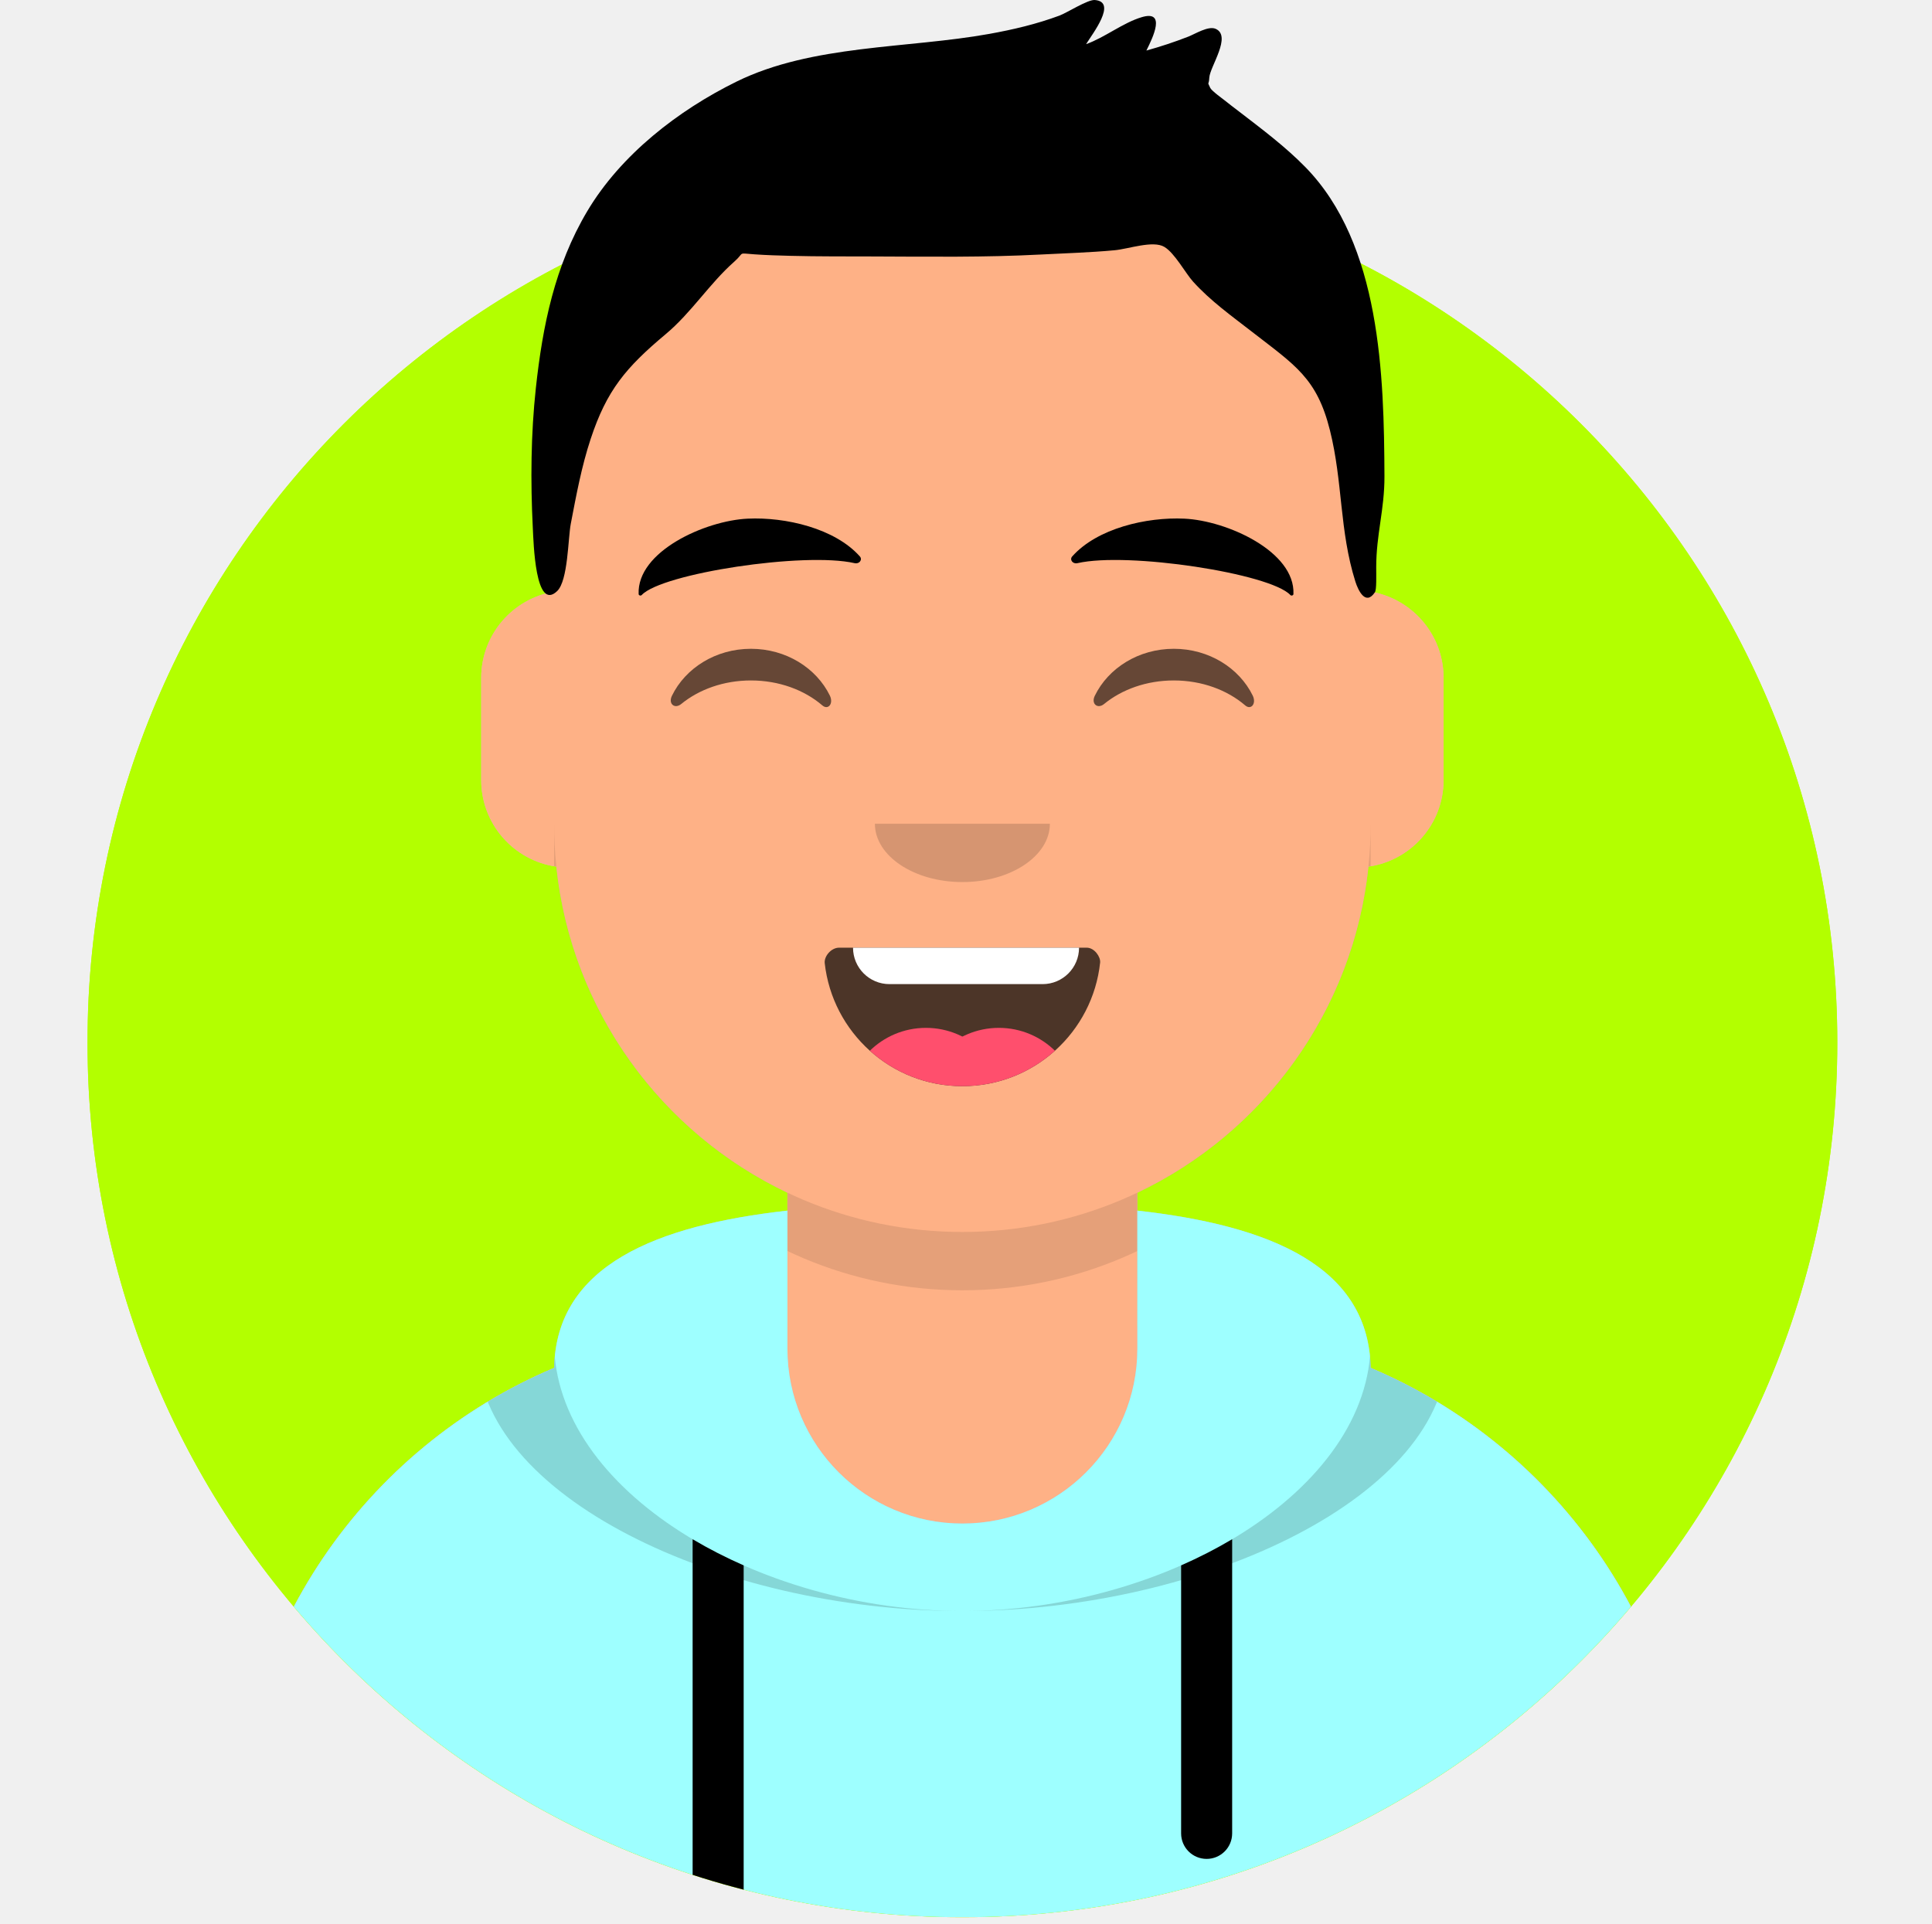
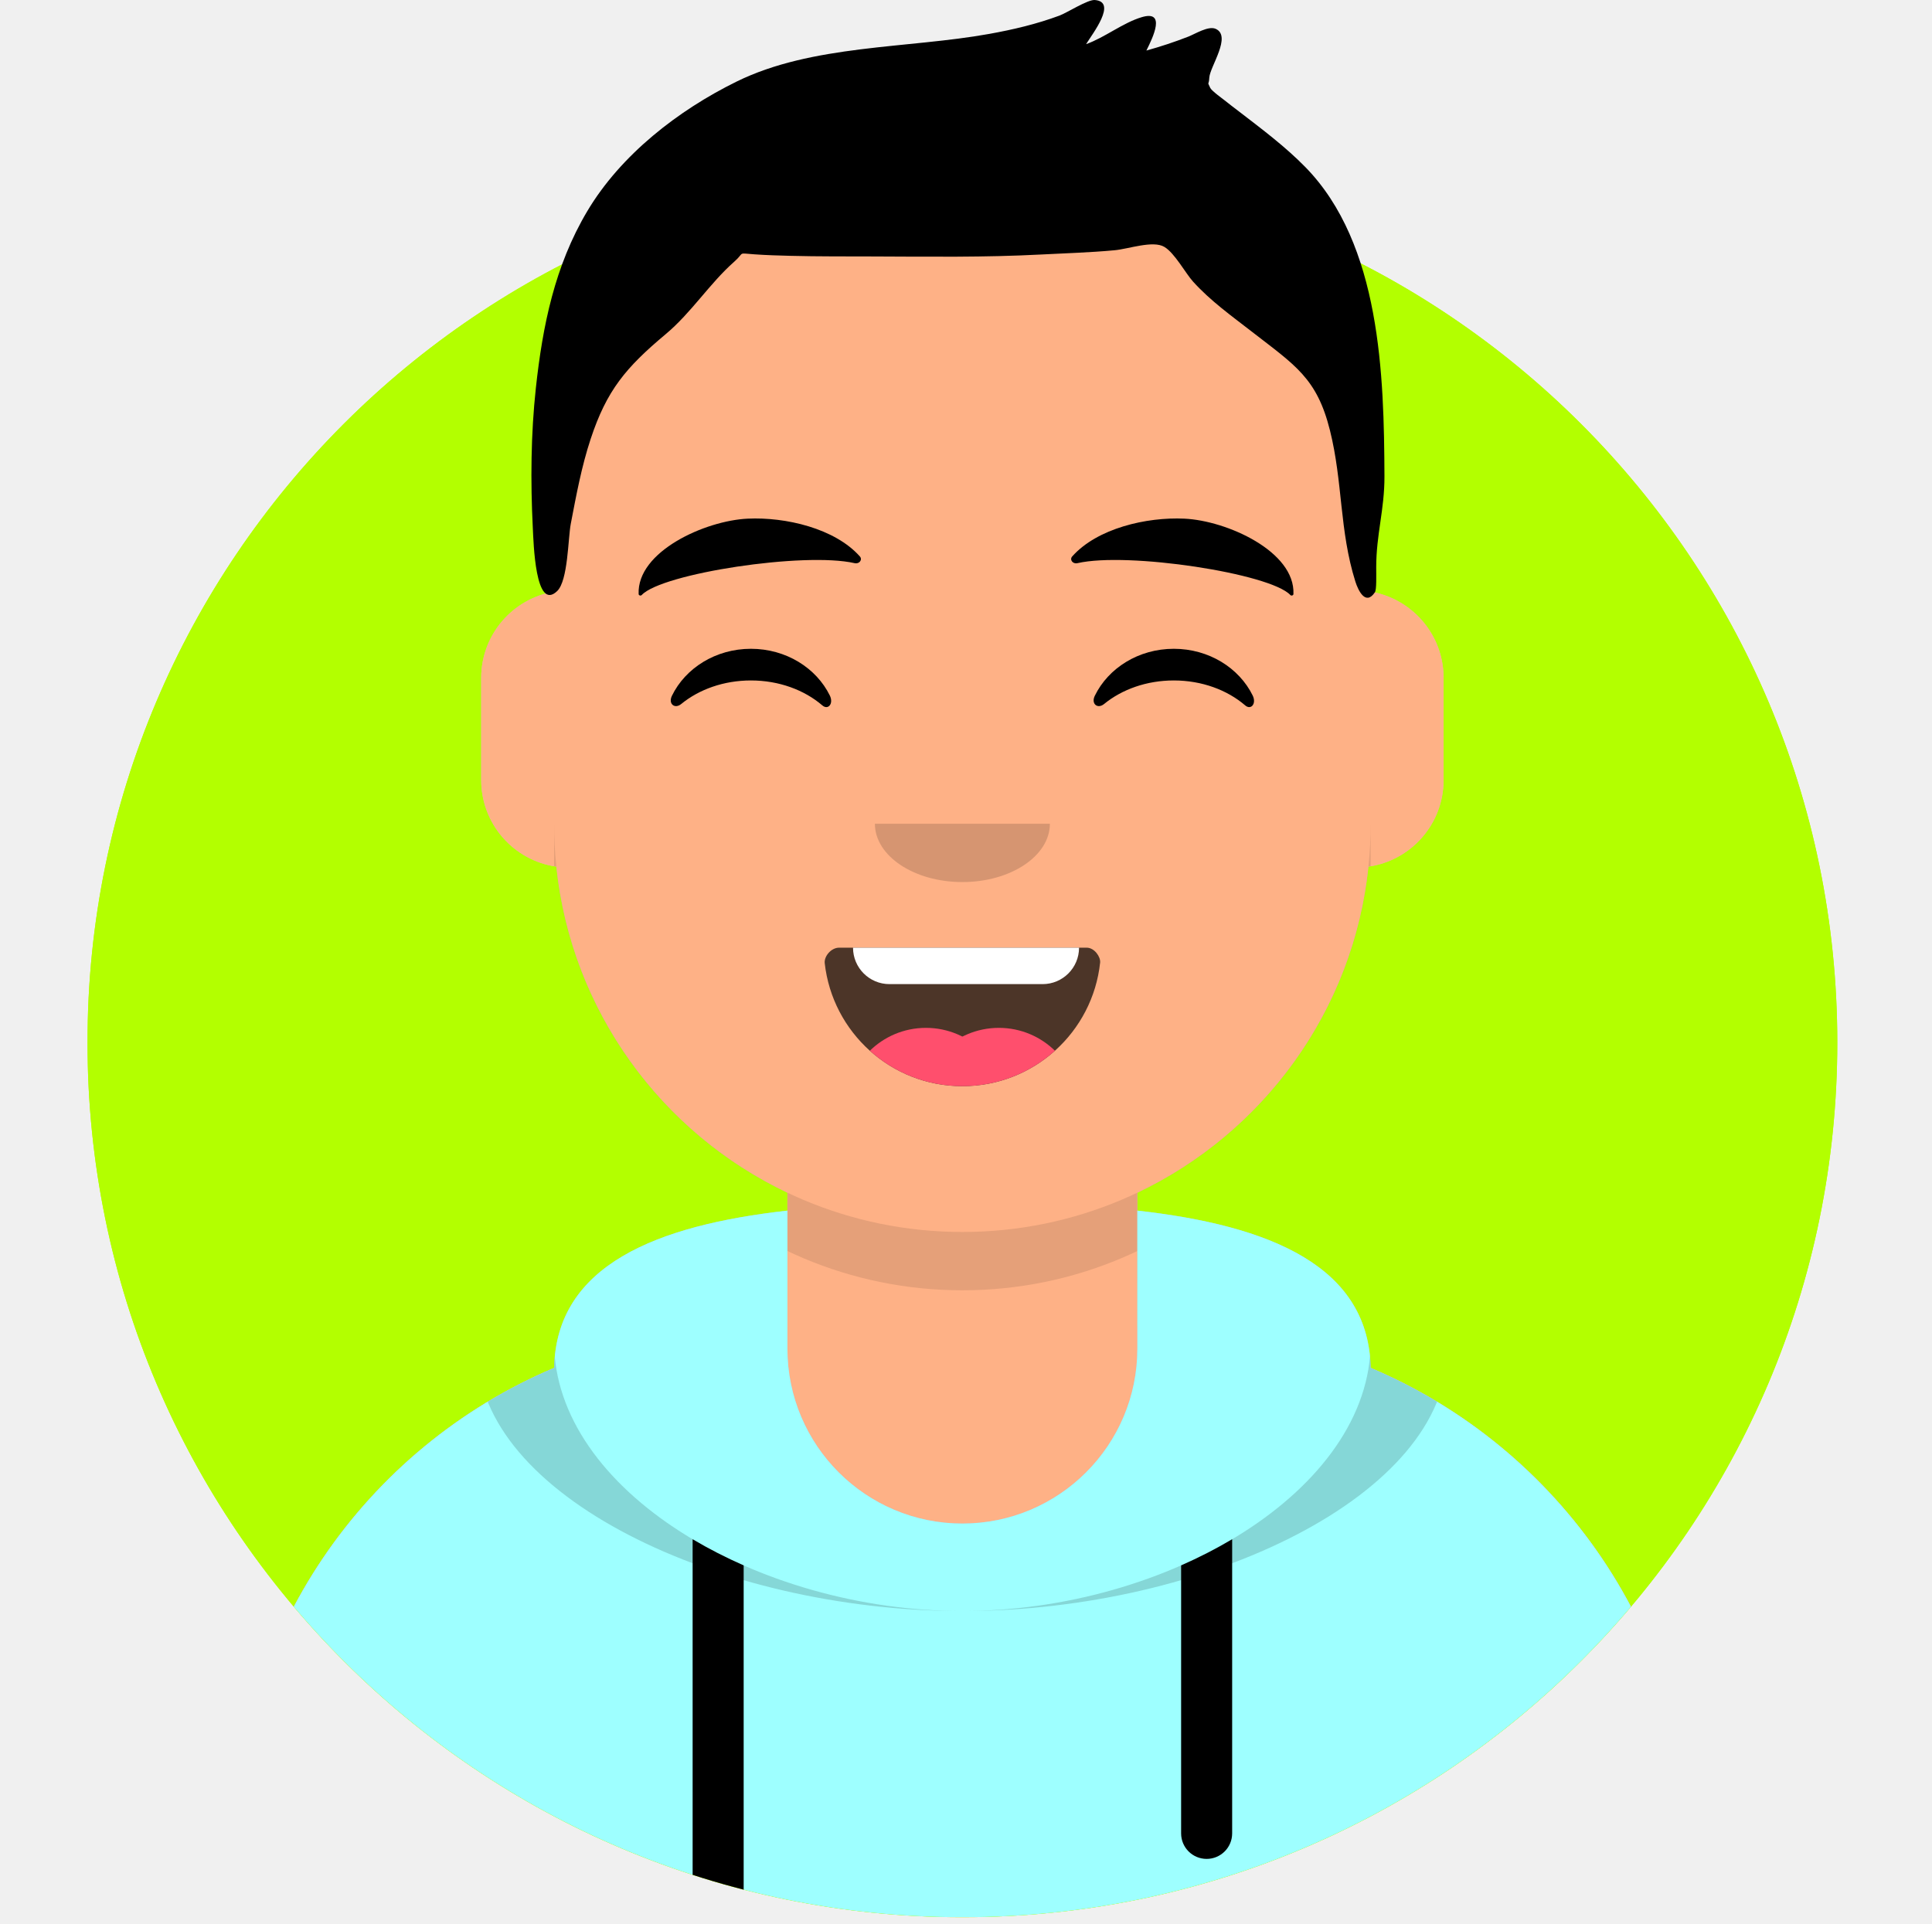
<svg xmlns="http://www.w3.org/2000/svg" viewBox="121.196 110.796 238.491 237.455">
  <g id="Website" stroke="none" stroke-width="1" fill="none" fill-rule="evenodd" transform="matrix(1, 0, 0, 1, 105.9993, 70.6008)">
    <g id="mf-avatar" transform="matrix(1, 0, 0, 1, 15.19685, 24.89502)">
      <g id="Circle" transform="translate(10.8, 36)">
        <mask id="mask-2" fill="white">
          <circle cx="108" cy="108" r="108" transform="matrix(1, 0, 0, 1, 0, 0)" />
        </mask>
        <circle id="Circle-Background" cx="108" cy="108" r="108" transform="matrix(1, 0, 0, 1, 0, 0)" fill="#B3FF00" />
        <g id="🖍-Circle-Color" mask="url(#mask-2)" fill="#B3FF00">
          <rect id="🖍Color" x="0" y="0" width="216.445" height="216" />
        </g>
      </g>
      <mask id="mask-4" fill="white">
        <path d="M-3.19744231e-14,144 L-3.19744231e-14,-1.42108547e-14 L237.6,-1.42108547e-14 L237.6,144 L226.8,144 C226.8,203.647 178.447,252 118.8,252 C59.153,252 10.8,203.647 10.8,144 L10.8,144 L-3.19744231e-14,144 Z" transform="matrix(1, 0, 0, 1, 0, 0)" />
      </mask>
      <g id="Mask" />
      <g id="Avataaar" mask="url(#mask-4)">
        <g id="Body" transform="translate(28.8, 32.4)">
          <mask id="mask-6" fill="white">
            <path d="M90,0 C117.835,-5.11323436e-15 140.4,22.565 140.4,50.4 L140.401,55.949 C145.508,56.807 149.4,61.249 149.4,66.6 L149.4,79.2 C149.4,84.647 145.367,89.152 140.125,89.893 C138.265,107.718 127.114,122.78 111.601,130.149 L111.6,146.7 L115.2,146.7 C150.988,146.7 180,175.712 180,211.5 L180,219.6 L0,219.6 L0,211.5 C-4.38277231e-15,175.712 29.012,146.7 64.8,146.7 L68.4,146.7 L68.4,130.15 C52.886,122.78 41.735,107.718 39.875,89.893 C34.633,89.152 30.6,84.647 30.6,79.2 L30.6,66.6 C30.6,61.249 34.492,56.806 39.6,55.949 L39.6,50.4 C39.6,22.565 62.165,5.11323436e-15 90,0 Z" transform="matrix(1, 0, 0, 1, 0, 0)" />
          </mask>
          <path d="M90,0 C117.835,-5.11323436e-15 140.4,22.565 140.4,50.4 L140.401,55.949 C145.508,56.807 149.4,61.249 149.4,66.6 L149.4,79.2 C149.4,84.647 145.367,89.152 140.125,89.893 C138.265,107.718 127.114,122.78 111.601,130.149 L111.6,146.7 L115.2,146.7 C150.988,146.7 180,175.712 180,211.5 L180,219.6 L0,219.6 L0,211.5 C-4.38277231e-15,175.712 29.012,146.7 64.8,146.7 L68.4,146.7 L68.4,130.15 C52.886,122.78 41.735,107.718 39.875,89.893 C34.633,89.152 30.6,84.647 30.6,79.2 L30.6,66.6 C30.6,61.249 34.492,56.806 39.6,55.949 L39.6,50.4 C39.6,22.565 62.165,5.11323436e-15 90,0 Z" transform="matrix(1, 0, 0, 1, 0, 0)" fill="#D0C6AC" />
          <g id="Skin/👶🏻-05-Pale" mask="url(#mask-6)" fill="#feb186">
            <g transform="translate(-28.8, 0)" id="Color">
              <rect x="0" y="0" width="238.384" height="220.355" />
            </g>
          </g>
          <path d="M39.6,84.6 C39.6,112.435 62.165,135 90,135 C117.835,135 140.4,112.435 140.4,84.6 L140.4,84.6 L140.4,91.8 C140.4,119.635 117.835,142.2 90,142.2 C62.165,142.2 39.6,119.635 39.6,91.8 Z" id="Neck-Shadow" fill-opacity="0.1" fill="#000000" mask="url(#mask-6)" />
        </g>
        <g id="Clothing/Hoodie" transform="translate(0, 153)">
          <mask id="mask-8" fill="white">
            <path d="M140.401,11.764 C156.691,13.587 169.2,18.597 169.2,31.569 L169.194,31.18 C192.467,41.01 208.8,64.047 208.8,90.9 L208.8,99 L28.8,99 L28.8,90.9 C28.8,64.047 45.133,41.01 68.406,31.18 C68.653,18.496 81.073,13.568 97.2,11.764 L97.2,28.8 C97.2,40.729 106.871,50.4 118.8,50.4 C130.729,50.4 140.4,40.729 140.4,28.8 L140.4,28.8 Z" transform="matrix(1, 0, 0, 1, 0, 0)" />
          </mask>
          <path d="M140.401,11.764 C156.691,13.587 169.2,18.597 169.2,31.569 L169.194,31.18 C192.467,41.01 208.8,64.047 208.8,90.9 L208.8,99 L28.8,99 L28.8,90.9 C28.8,64.047 45.133,41.01 68.406,31.18 C68.653,18.496 81.073,13.568 97.2,11.764 L97.2,28.8 C97.2,40.729 106.871,50.4 118.8,50.4 C130.729,50.4 140.4,40.729 140.4,28.8 L140.4,28.8 Z" id="Hoodie" transform="matrix(1, 0, 0, 1, 0, 0)" fill="#B7C1DB" fill-rule="evenodd" />
          <g id="Color/Palette/Slate" mask="url(#mask-8)" fill="#9effff" fill-rule="evenodd">
            <rect id="🖍Color" x="0" y="0" width="238.491" height="99" />
          </g>
          <path d="M91.8,55.565 L91.8,99 L85.5,99 L85.499,52.335 C87.483,53.514 89.592,54.594 91.8,55.565 Z M152.101,52.334 L152.1,88.65 C152.1,90.39 150.69,91.8 148.95,91.8 C147.21,91.8 145.8,90.39 145.8,88.65 L145.801,55.565 C148.009,54.594 150.118,53.513 152.101,52.334 Z" id="Straps" fill-rule="evenodd" mask="url(#mask-8)" style="fill: rgb(0, 0, 0);" />
          <path d="M155.733,11.451 C169.28,14.013 178.65,19.118 178.65,29.077 C178.65,46.818 148.916,61.2 118.8,61.2 C88.684,61.2 58.95,46.818 58.95,29.077 C58.95,19.118 68.32,14.013 81.867,11.451 C73.689,14.466 68.4,19.534 68.4,27.969 C68.4,46.322 93.439,61.2 118.8,61.2 C144.161,61.2 169.2,46.322 169.2,27.969 C169.2,19.71 164.13,14.679 156.241,11.642 Z" id="Shadow" fill-opacity="0.16" fill="#000000" fill-rule="evenodd" mask="url(#mask-8)" />
        </g>
        <g id="Face" transform="translate(68.4, 73.8)">
          <g id="Mouth/Smile" transform="translate(1.8, 46.8)">
            <mask id="mask-10" fill="white">
              <path d="M31.606,13.615 C32.558,22.158 39.803,28.8 48.6,28.8 C57.424,28.8 64.687,22.117 65.603,13.536 C65.676,12.845 64.905,11.7 63.938,11.7 C50.534,11.7 40.264,11.7 33.378,11.7 C32.406,11.7 31.511,12.761 31.606,13.615 Z" transform="matrix(1, 0, 0, 1, 0, 0)" />
            </mask>
            <path d="M31.606,13.615 C32.558,22.158 39.803,28.8 48.6,28.8 C57.424,28.8 64.687,22.117 65.603,13.536 C65.676,12.845 64.905,11.7 63.938,11.7 C50.534,11.7 40.264,11.7 33.378,11.7 C32.406,11.7 31.511,12.761 31.606,13.615 Z" id="Mouth" transform="matrix(1, 0, 0, 1, 0, 0)" fill-opacity="0.7" fill="#000000" fill-rule="evenodd" />
            <path d="M39.6,1.8 L58.5,1.8 C60.985,1.8 63,3.815 63,6.3 L63,11.7 C63,14.185 60.985,16.2 58.5,16.2 L39.6,16.2 C37.115,16.2 35.1,14.185 35.1,11.7 L35.1,6.3 C35.1,3.815 37.115,1.8 39.6,1.8 Z" id="Teeth" fill="#FFFFFF" fill-rule="evenodd" mask="url(#mask-10)" />
            <g id="Tongue" stroke-width="1" fill-rule="evenodd" mask="url(#mask-10)" fill="#FF4F6D">
              <g transform="translate(34.2, 21.6)">
                <circle cx="9.9" cy="9.9" r="9.9" />
                <circle cx="18.9" cy="9.9" r="9.9" />
              </g>
            </g>
          </g>
          <g id="Nose/Default" transform="translate(25.2, 36)" fill="#000000" fill-opacity="0.16">
            <path d="M14.4,7.2 C14.4,11.176 19.235,14.4 25.2,14.4 L25.2,14.4 C31.165,14.4 36,11.176 36,7.2" id="Nose" />
          </g>
-           <g id="Eyes/Happy-😁" transform="translate(0, 7.2)" fill="#000000" fill-opacity="0.6">
+           <g id="Eyes/Happy-😁" transform="translate(0, 7.2)" fill="#000000" fill-opacity="1           ">
            <path d="M14.544,20.203 C16.206,16.784 19.948,14.4 24.298,14.4 C28.632,14.4 32.363,16.767 34.034,20.166 C34.53,21.176 33.824,22.003 33.112,21.39 C30.906,19.494 27.773,18.309 24.298,18.309 C20.931,18.309 17.886,19.421 15.694,21.214 C14.892,21.87 14.058,21.203 14.544,20.203 Z" id="Squint" />
            <path d="M66.744,20.203 C68.406,16.784 72.148,14.4 76.498,14.4 C80.832,14.4 84.563,16.767 86.234,20.166 C86.73,21.176 86.024,22.003 85.312,21.39 C83.106,19.494 79.973,18.309 76.498,18.309 C73.131,18.309 70.086,19.421 67.894,21.214 C67.092,21.87 66.258,21.203 66.744,20.203 Z" id="Squint" />
          </g>
          <g id="Eyebrow/Natural/Default-Natural" fill="#000000" fill-opacity="1">
            <path d="M23.435,5.589 C18.25,6.285 10.164,10.805 10.84,16.036 C10.862,16.207 11.121,16.261 11.233,16.118 C13.471,13.248 30.774,9.033 37.075,9.913 C37.652,9.994 38.032,9.399 37.639,9.027 C34.269,5.845 28.08,4.961 23.435,5.589" id="Eyebrow" transform="translate(24.3, 10.8) rotate(5) translate(-24.3, -10.8) " />
            <path d="M76.535,5.589 C71.35,6.285 63.264,10.805 63.94,16.036 C63.962,16.207 64.221,16.261 64.333,16.118 C66.571,13.248 83.874,9.033 90.175,9.913 C90.752,9.994 91.132,9.399 90.739,9.027 C87.369,5.845 81.18,4.961 76.535,5.589" id="Eyebrow" transform="translate(77.4, 10.8) scale(-1, 1) rotate(5) translate(-77.4, -10.8) " />
          </g>
        </g>
        <g id="Top">
          <mask id="mask-12" fill="white">
            <rect x="0" y="0" width="237.6" height="252" transform="matrix(1, 0, 0, 1, 0, 0)" />
          </mask>
          <g id="Mask" />
          <g mask="url(#mask-12)">
            <g transform="translate(43, 15)">
              <mask id="mask-14" fill="white">
                <path d="M118.135,20.928 C115.651,18.39 112.767,16.236 109.962,14.076 C109.343,13.6 108.715,13.135 108.109,12.641 C107.972,12.528 106.563,11.519 106.394,11.148 C105.988,10.254 106.224,10.95 106.28,9.884 C106.35,8.535 109.1,4.727 107.048,3.854 C106.146,3.47 104.536,4.492 103.67,4.83 C101.977,5.49 100.263,6.054 98.512,6.54 C99.351,4.869 100.95,1.524 97.944,2.419 C95.603,3.116 93.421,4.91 91.068,5.753 C91.847,4.477 94.96,0.523 92.147,0.302 C91.271,0.233 88.724,1.875 87.782,2.226 C84.959,3.275 82.075,3.953 79.111,4.487 C69.033,6.304 57.248,5.786 47.923,10.374 C40.735,13.911 33.636,19.4 29.484,26.389 C25.481,33.125 23.984,40.498 23.146,48.217 C22.532,53.882 22.482,59.738 22.769,65.424 C22.863,67.287 23.073,75.874 25.779,73.273 C27.127,71.978 27.117,66.745 27.457,64.974 C28.133,61.451 28.783,57.911 29.91,54.5 C31.895,48.49 34.238,45.687 39.184,41.547 C42.359,38.89 44.588,35.3 47.625,32.62 C48.99,31.416 47.949,31.542 50.143,31.7 C51.616,31.806 53.097,31.846 54.574,31.885 C57.99,31.974 61.412,31.951 64.829,31.963 C71.711,31.988 78.561,32.085 85.437,31.725 C88.492,31.565 91.556,31.478 94.603,31.195 C96.306,31.038 99.326,29.947 100.728,30.78 C102.01,31.543 103.342,34.034 104.263,35.054 C106.438,37.464 109.032,39.305 111.576,41.282 C116.881,45.403 119.559,46.98 121.17,53.421 C122.775,59.838 122.325,65.791 124.312,72.106 C124.662,73.217 125.586,75.13 126.726,73.415 C126.937,73.096 126.883,71.345 126.883,70.337 C126.883,66.27 127.913,63.218 127.9,59.123 C127.849,46.674 127.447,30.442 118.135,20.928 Z" transform="matrix(1, 0, 0, 1, 0, 0)" />
              </mask>
              <path d="M118.135,20.928 C115.651,18.39 112.767,16.236 109.962,14.076 C109.343,13.6 108.715,13.135 108.109,12.641 C107.972,12.528 106.563,11.519 106.394,11.148 C105.988,10.254 106.224,10.95 106.28,9.884 C106.35,8.535 109.1,4.727 107.048,3.854 C106.146,3.47 104.536,4.492 103.67,4.83 C101.977,5.49 100.263,6.054 98.512,6.54 C99.351,4.869 100.95,1.524 97.944,2.419 C95.603,3.116 93.421,4.91 91.068,5.753 C91.847,4.477 94.96,0.523 92.147,0.302 C91.271,0.233 88.724,1.875 87.782,2.226 C84.959,3.275 82.075,3.953 79.111,4.487 C69.033,6.304 57.248,5.786 47.923,10.374 C40.735,13.911 33.636,19.4 29.484,26.389 C25.481,33.125 23.984,40.498 23.146,48.217 C22.532,53.882 22.482,59.738 22.769,65.424 C22.863,67.287 23.073,75.874 25.779,73.273 C27.127,71.978 27.117,66.745 27.457,64.974 C28.133,61.451 28.783,57.911 29.91,54.5 C31.895,48.49 34.238,45.687 39.184,41.547 C42.359,38.89 44.588,35.3 47.625,32.62 C48.99,31.416 47.949,31.542 50.143,31.7 C51.616,31.806 53.097,31.846 54.574,31.885 C57.99,31.974 61.412,31.951 64.829,31.963 C71.711,31.988 78.561,32.085 85.437,31.725 C88.492,31.565 91.556,31.478 94.603,31.195 C96.306,31.038 99.326,29.947 100.728,30.78 C102.01,31.543 103.342,34.034 104.263,35.054 C106.438,37.464 109.032,39.305 111.576,41.282 C116.881,45.403 119.559,46.98 121.17,53.421 C122.775,59.838 122.325,65.791 124.312,72.106 C124.662,73.217 125.586,75.13 126.726,73.415 C126.937,73.096 126.883,71.345 126.883,70.337 C126.883,66.27 127.913,63.218 127.9,59.123 C127.849,46.674 127.447,30.442 118.135,20.928 Z" id="Short-Hair" transform="matrix(1, 0, 0, 1, 0, 0)" stroke="none" fill="#000" fill-rule="evenodd" />
              <g id="Color/Hair/Brown-Dark" stroke="none" fill="none" mask="url(#mask-14)" fill-rule="evenodd">
                <g transform="translate(-43.1, -15)" fill="#000000" id="Color" />
              </g>
            </g>
          </g>
        </g>
      </g>
    </g>
  </g>
</svg>
